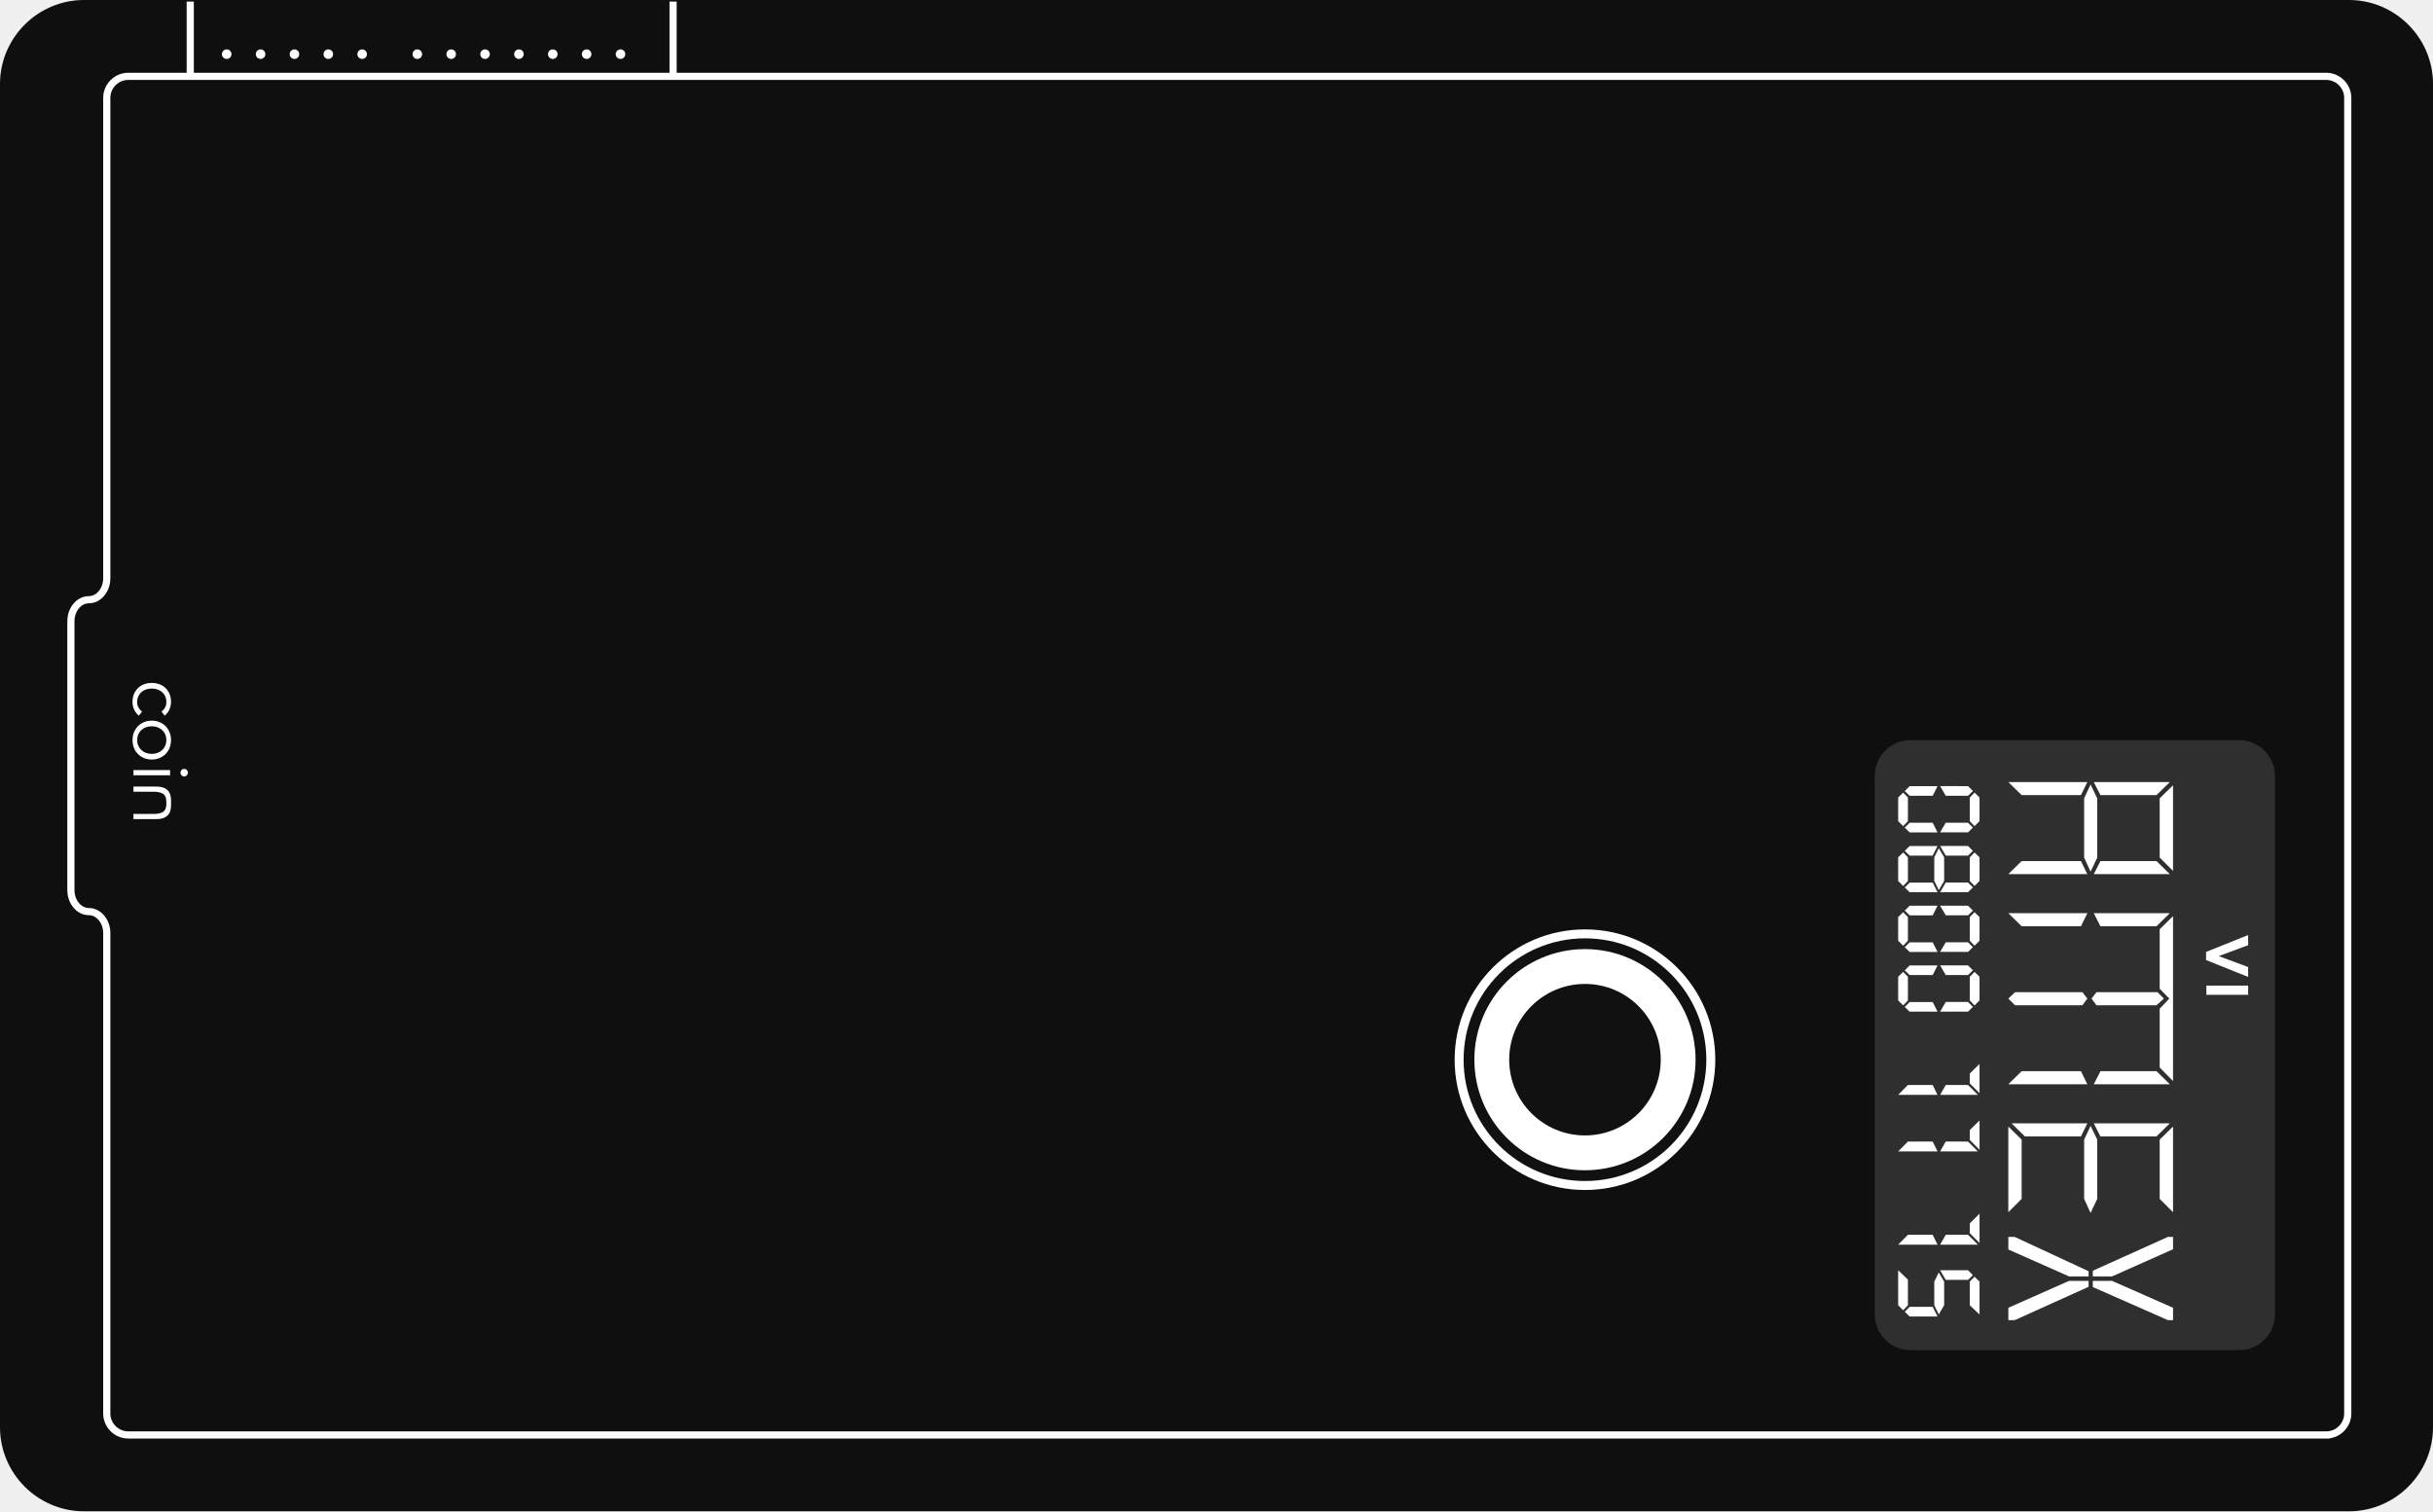
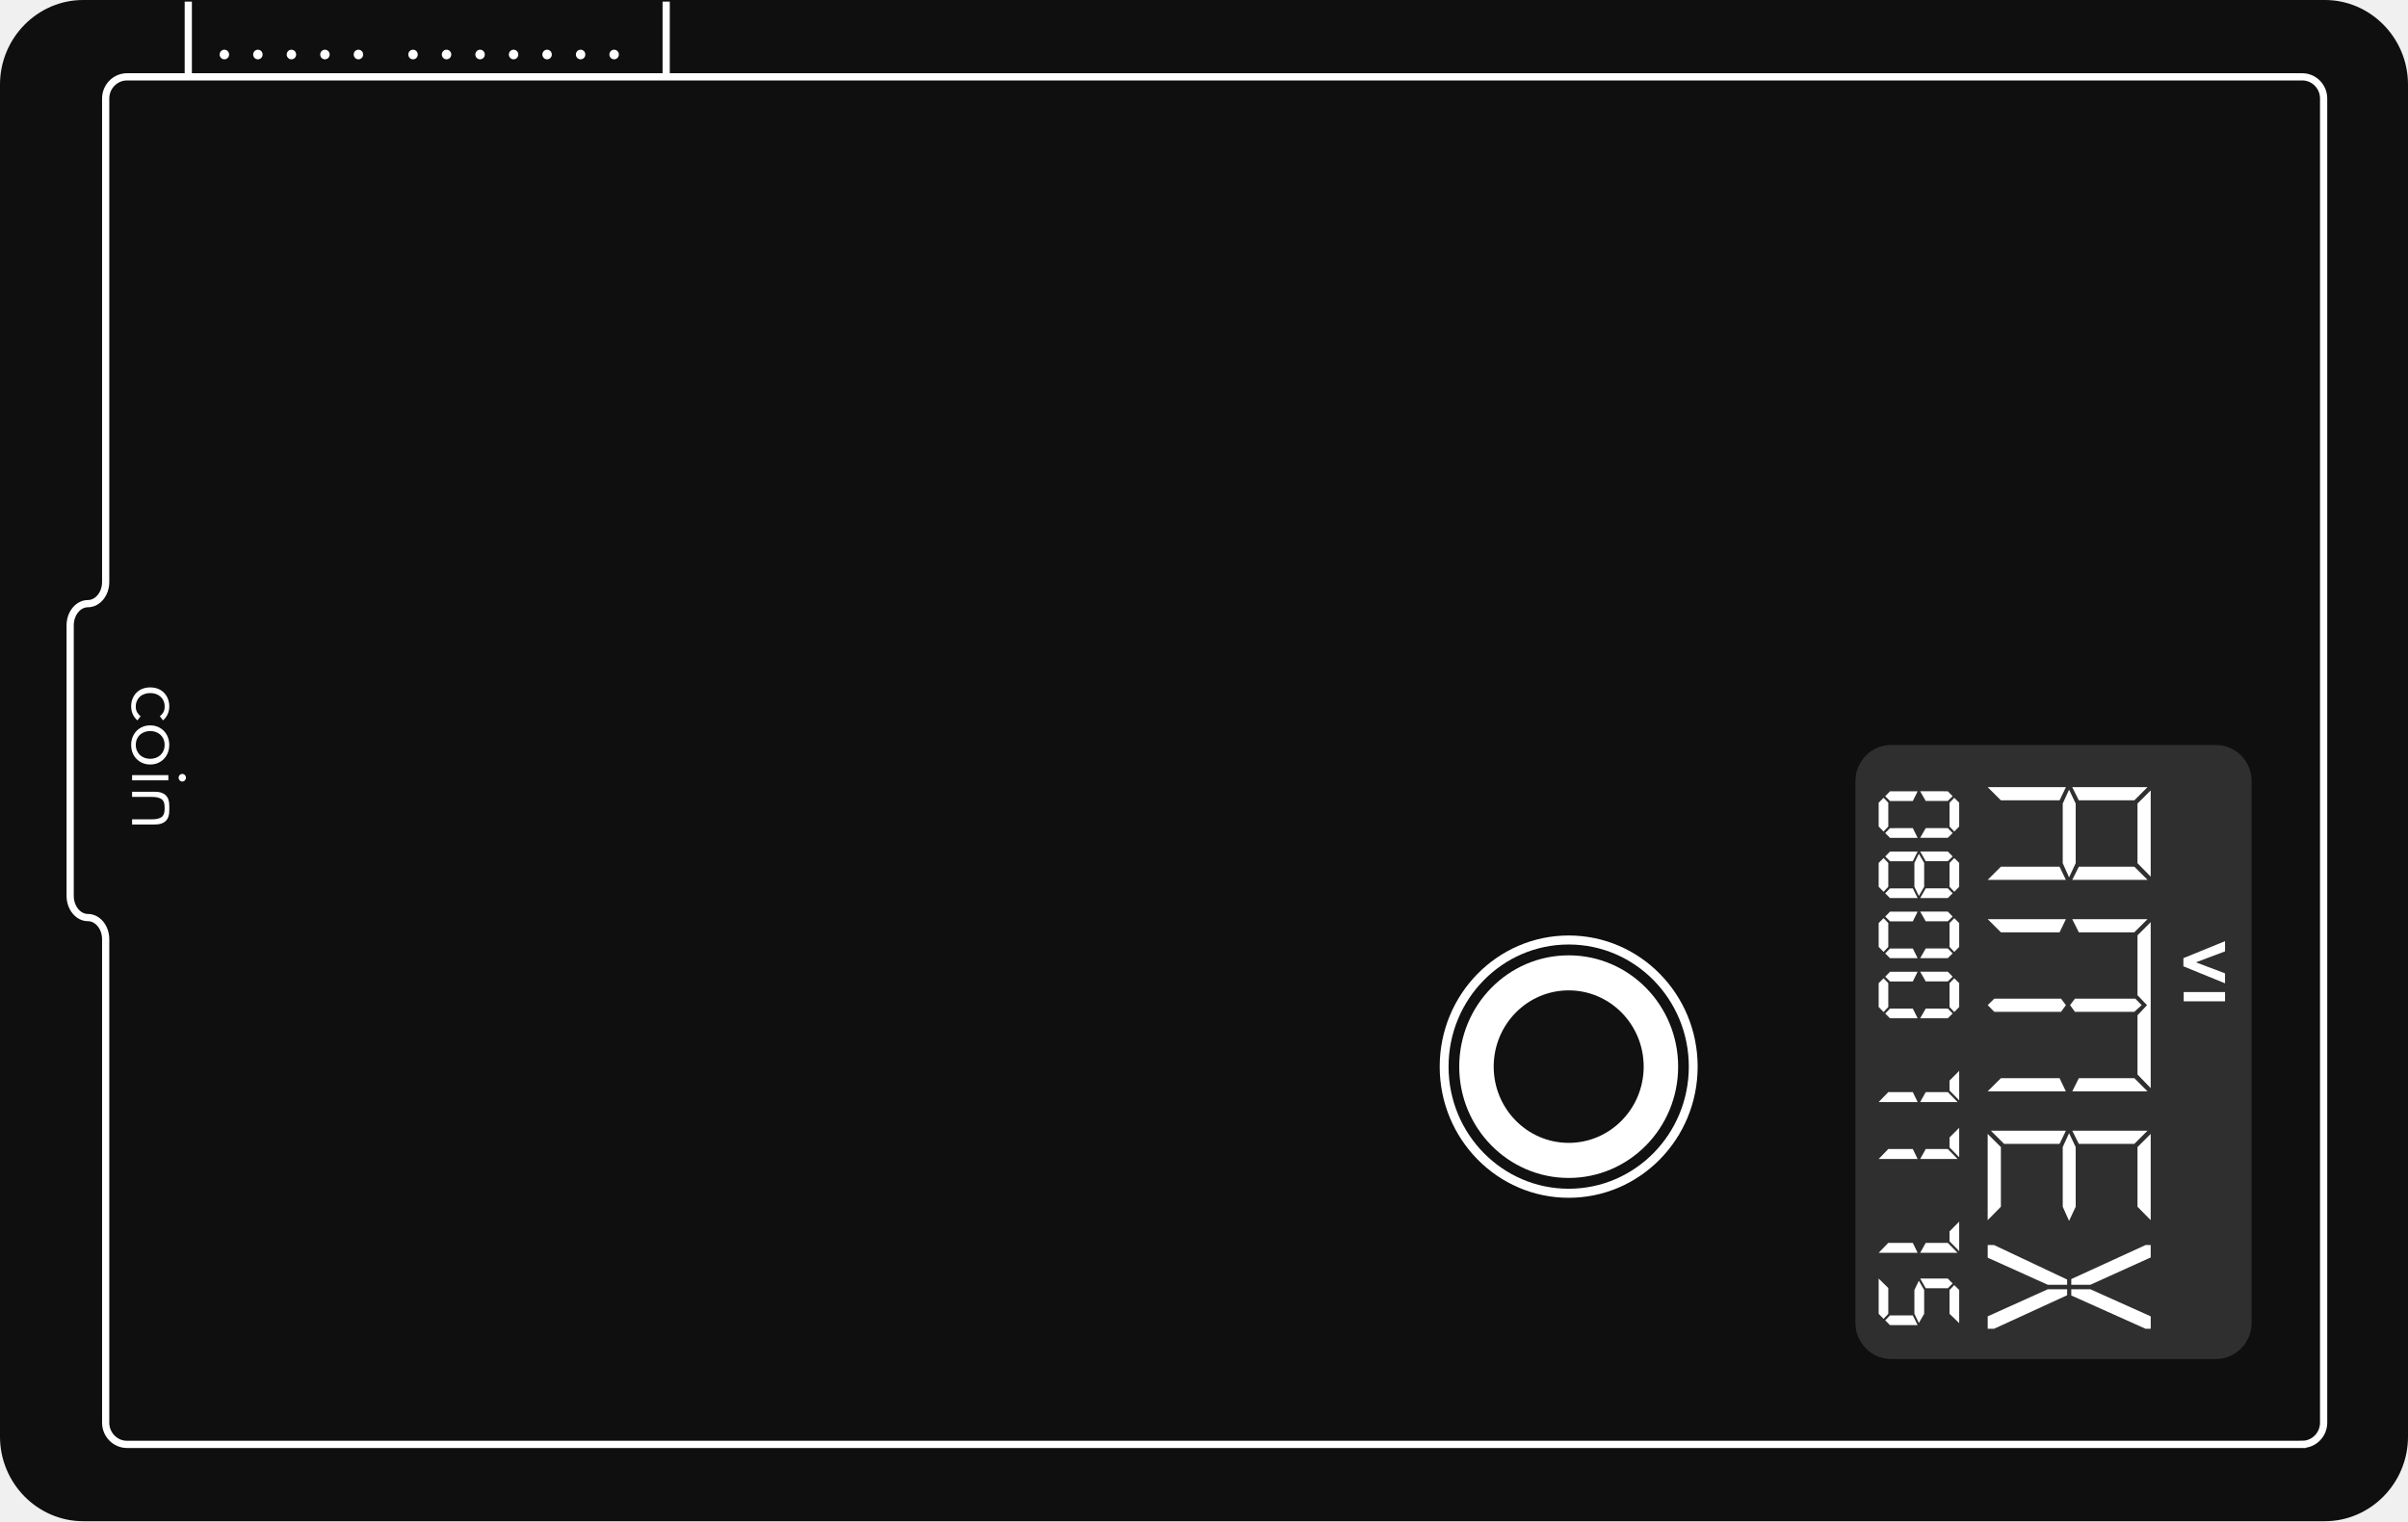
- <svg xmlns="http://www.w3.org/2000/svg" version="1.1" id="Layer_1" x="0px" y="0px" width="246.252px" height="153px" viewBox="-46.626 46.626 246.252 153" enable-background="new -46.626 46.626 246.252 153" xml:space="preserve">
-   <path fill="#0F0F0F" d="M-46.626,55.129c0-4.677,3.826-8.503,8.503-8.503h229.246c4.677,0,8.503,3.826,8.503,8.503v135.994  c0,4.676-3.826,8.503-8.503,8.503H-38.123c-4.677,0-8.503-3.827-8.503-8.504V55.129z" />
-   <path fill="none" stroke="#FFFFFF" stroke-width="0.726" stroke-miterlimit="10" d="M188.82,191.897  c1.197,0,2.177-0.979,2.177-2.178V56.533c0-1.198-0.979-2.178-2.177-2.178H-33.641c-1.198,0-2.178,0.98-2.178,2.178v48.629  c0,1.198-0.817,2.178-1.816,2.178s-1.815,0.98-1.815,2.177v27.218c0,1.197,0.816,2.178,1.815,2.178s1.816,0.979,1.816,2.177v48.632  c0,1.196,0.979,2.176,2.178,2.176H188.82L188.82,191.897z" />
-   <line fill="none" stroke="#FFFFFF" stroke-width="0.726" stroke-miterlimit="10" x1="21.5" y1="54.287" x2="21.5" y2="46.787" />
-   <line fill="none" stroke="#FFFFFF" stroke-width="0.726" stroke-miterlimit="10" x1="-27.371" y1="54.287" x2="-27.371" y2="46.787" />
-   <path fill="#FFFFFF" d="M16.177,52.593c-0.267,0-0.483-0.217-0.483-0.484s0.218-0.484,0.483-0.484c0.269,0,0.484,0.217,0.484,0.484  S16.443,52.593,16.177,52.593" />
-   <path fill="#FFFFFF" d="M12.75,52.593c-0.268,0-0.484-0.217-0.484-0.484s0.217-0.484,0.484-0.484s0.482,0.217,0.482,0.484  S13.018,52.593,12.75,52.593" />
-   <path fill="#FFFFFF" d="M9.322,52.593c-0.268,0-0.484-0.217-0.484-0.484s0.219-0.484,0.484-0.484s0.484,0.217,0.484,0.484  S9.589,52.593,9.322,52.593" />
-   <path fill="#FFFFFF" d="M5.895,52.593c-0.267,0-0.482-0.217-0.482-0.484s0.217-0.484,0.482-0.484c0.269,0,0.484,0.217,0.484,0.484  S6.162,52.593,5.895,52.593" />
-   <path fill="#FFFFFF" d="M2.468,52.593c-0.268,0-0.483-0.217-0.483-0.484s0.217-0.484,0.483-0.484s0.483,0.217,0.483,0.484  S2.734,52.593,2.468,52.593" />
-   <path fill="#FFFFFF" d="M-0.96,52.593c-0.267,0-0.483-0.217-0.483-0.484s0.217-0.484,0.483-0.484c0.269,0,0.483,0.217,0.483,0.484  S-0.691,52.593-0.96,52.593" />
-   <path fill="#FFFFFF" d="M-4.387,52.593c-0.269,0-0.484-0.217-0.484-0.484s0.217-0.484,0.484-0.484c0.267,0,0.482,0.217,0.482,0.484  C-3.902,52.376-4.12,52.593-4.387,52.593" />
-   <path fill="#FFFFFF" d="M-9.971,52.593c-0.268,0-0.483-0.217-0.483-0.484s0.217-0.484,0.483-0.484c0.268,0,0.483,0.217,0.483,0.484  C-9.486,52.376-9.703,52.593-9.971,52.593" />
-   <path fill="#FFFFFF" d="M-13.396,52.593c-0.269,0-0.484-0.217-0.484-0.484s0.217-0.484,0.484-0.484c0.267,0,0.482,0.217,0.482,0.484  S-13.131,52.593-13.396,52.593" />
-   <path fill="#FFFFFF" d="M-16.825,52.593c-0.267,0-0.483-0.217-0.483-0.484s0.218-0.484,0.483-0.484c0.267,0,0.484,0.217,0.484,0.484  S-16.559,52.593-16.825,52.593" />
-   <path fill="#FFFFFF" d="M-20.253,52.593c-0.267,0-0.483-0.217-0.483-0.484s0.217-0.484,0.483-0.484c0.269,0,0.483,0.217,0.483,0.484  S-19.984,52.593-20.253,52.593" />
-   <path fill="#FFFFFF" d="M-23.68,52.593c-0.269,0-0.484-0.217-0.484-0.484s0.217-0.484,0.484-0.484c0.267,0,0.482,0.217,0.482,0.484  C-23.196,52.376-23.413,52.593-23.68,52.593" />
-   <path fill="#302F2F" d="M146.748,183.313c-1.996,0-3.629-1.633-3.629-3.629v-54.498c0-1.997,1.633-3.629,3.629-3.629h33.254  c1.996,0,3.629,1.633,3.629,3.629v54.498c0,1.996-1.633,3.629-3.629,3.629H146.748L146.748,183.313z" />
+ <svg xmlns="http://www.w3.org/2000/svg" version="1.1" id="Layer_1" x="0px" y="0px" width="242.216px" height="153px" viewBox="-46.626 46.626 242.216 153" enable-background="new -46.626 46.626 242.216 153" xml:space="preserve">
+   <path fill="#0F0F0F" d="M-46.626,55.129c0-4.677,3.764-8.503,8.364-8.503h225.489c4.6,0,8.363,3.826,8.363,8.503v135.994  c0,4.676-3.764,8.503-8.363,8.503H-38.262c-4.6,0-8.364-3.827-8.364-8.504V55.129z" />
+   <path fill="none" stroke="#FFFFFF" stroke-width="0.726" stroke-miterlimit="10" d="M184.96,191.896  c1.178,0,2.143-0.979,2.143-2.178V56.533c0-1.198-0.963-2.178-2.143-2.178H-33.854c-1.178,0-2.142,0.98-2.142,2.178v48.629  c0,1.197-0.804,2.178-1.786,2.178s-1.786,0.98-1.786,2.178v27.217c0,1.197,0.803,2.179,1.786,2.179s1.786,0.979,1.786,2.177v48.633  c0,1.195,0.963,2.176,2.142,2.176H184.96V191.896z" />
+   <line fill="none" stroke="#FFFFFF" stroke-width="0.726" stroke-miterlimit="10" x1="20.383" y1="54.287" x2="20.383" y2="46.787" />
+   <line fill="none" stroke="#FFFFFF" stroke-width="0.726" stroke-miterlimit="10" x1="-27.687" y1="54.287" x2="-27.687" y2="46.787" />
+   <path fill="#FFFFFF" d="M15.147,52.593c-0.262,0-0.475-0.217-0.475-0.484s0.215-0.484,0.475-0.484c0.265,0,0.477,0.217,0.477,0.484  S15.409,52.593,15.147,52.593" />
+   <path fill="#FFFFFF" d="M11.777,52.593c-0.264,0-0.476-0.217-0.476-0.484s0.213-0.484,0.476-0.484s0.474,0.217,0.474,0.484  S12.041,52.593,11.777,52.593" />
+   <path fill="#FFFFFF" d="M8.405,52.593c-0.263,0-0.476-0.217-0.476-0.484s0.216-0.484,0.476-0.484c0.261,0,0.477,0.217,0.477,0.484  S8.667,52.593,8.405,52.593" />
+   <path fill="#FFFFFF" d="M5.034,52.593c-0.263,0-0.474-0.217-0.474-0.484s0.213-0.484,0.474-0.484c0.265,0,0.476,0.217,0.476,0.484  S5.297,52.593,5.034,52.593" />
+   <path fill="#FFFFFF" d="M1.663,52.593c-0.263,0-0.475-0.217-0.475-0.484s0.214-0.484,0.475-0.484c0.262,0,0.476,0.217,0.476,0.484  S1.925,52.593,1.663,52.593" />
+   <path fill="#FFFFFF" d="M-1.708,52.593c-0.263,0-0.475-0.217-0.475-0.484s0.213-0.484,0.475-0.484c0.265,0,0.475,0.217,0.475,0.484  S-1.444,52.593-1.708,52.593" />
+   <path fill="#FFFFFF" d="M-5.08,52.593c-0.264,0-0.476-0.217-0.476-0.484s0.214-0.484,0.476-0.484c0.263,0,0.475,0.217,0.475,0.484  C-4.602,52.376-4.817,52.593-5.08,52.593" />
+   <path fill="#FFFFFF" d="M-10.572,52.593c-0.263,0-0.475-0.217-0.475-0.484s0.214-0.484,0.475-0.484c0.264,0,0.475,0.217,0.475,0.484  C-10.095,52.376-10.308,52.593-10.572,52.593" />
+   <path fill="#FFFFFF" d="M-13.94,52.593c-0.265,0-0.476-0.217-0.476-0.484s0.213-0.484,0.476-0.484s0.474,0.217,0.474,0.484  S-13.68,52.593-13.94,52.593" />
+   <path fill="#FFFFFF" d="M-17.313,52.593c-0.262,0-0.475-0.217-0.475-0.484s0.215-0.484,0.475-0.484c0.263,0,0.476,0.217,0.476,0.484  S-17.052,52.593-17.313,52.593" />
+   <path fill="#FFFFFF" d="M-20.685,52.593c-0.263,0-0.475-0.217-0.475-0.484s0.213-0.484,0.475-0.484c0.265,0,0.475,0.217,0.475,0.484  S-20.42,52.593-20.685,52.593" />
+   <path fill="#FFFFFF" d="M-24.056,52.593c-0.265,0-0.476-0.217-0.476-0.484s0.214-0.484,0.476-0.484c0.263,0,0.474,0.217,0.474,0.484  C-23.58,52.376-23.793,52.593-24.056,52.593" />
+   <path fill="#302F2F" d="M143.578,183.312c-1.963,0-3.569-1.633-3.569-3.629v-54.498c0-1.996,1.606-3.629,3.569-3.629h32.709  c1.964,0,3.569,1.633,3.569,3.629v54.498c0,1.996-1.605,3.629-3.569,3.629H143.578L143.578,183.312z" />
  <g>
-     <path fill="#FFFFFF" d="M152.566,126.212l0.494,0.494l-0.494,0.48h-2.258l-0.568-0.976L152.566,126.212L152.566,126.212z    M149.48,126.212l-0.494,0.977h-2.332l-0.493-0.481l0.493-0.494L149.48,126.212L149.48,126.212z M153.729,127.36v2.396   l-0.506,0.507l-0.481-0.507v-2.396l0.481-0.493L153.729,127.36z M146.48,127.36v2.396l-0.48,0.507l-0.506-0.507v-2.396l0.506-0.493   L146.48,127.36z M152.566,129.917l0.494,0.493l-0.494,0.481h-2.826l0.568-0.976L152.566,129.917L152.566,129.917z M148.986,129.917   l0.494,0.977h-2.826l-0.493-0.482l0.493-0.493L148.986,129.917L148.986,129.917z" />
-     <path fill="#FFFFFF" d="M152.566,132.271l0.494,0.494l-0.494,0.48h-2.258l-0.568-0.975H152.566L152.566,132.271z M149.48,132.271   l-0.494,0.976h-2.332l-0.493-0.479l0.493-0.494h2.826V132.271z M150.148,133.419v2.395l-0.545,0.926l-0.455-0.926v-2.395   l0.455-0.926L150.148,133.419z M153.729,133.419v2.395l-0.506,0.506l-0.481-0.506v-2.395l0.481-0.494L153.729,133.419z    M146.48,133.419v2.395l-0.48,0.506l-0.506-0.506v-2.395l0.506-0.494L146.48,133.419z M152.566,135.974l0.494,0.494l-0.494,0.481   h-2.826l0.568-0.976H152.566L152.566,135.974z M148.986,135.974l0.494,0.977h-2.826l-0.493-0.481l0.493-0.493h2.332V135.974z" />
-     <path fill="#FFFFFF" d="M152.566,138.317l0.494,0.494l-0.494,0.48h-2.258l-0.568-0.975H152.566L152.566,138.317z M149.48,138.317   l-0.494,0.976h-2.332l-0.493-0.481l0.493-0.492h2.826V138.317z M153.729,139.465v2.396l-0.506,0.507l-0.481-0.507v-2.396   l0.481-0.493L153.729,139.465z M146.48,139.465v2.396l-0.48,0.507l-0.506-0.507v-2.396l0.506-0.493L146.48,139.465z    M152.566,142.021l0.494,0.494l-0.494,0.48h-2.826l0.568-0.975H152.566L152.566,142.021z M148.986,142.021l0.494,0.976h-2.826   l-0.493-0.479l0.493-0.494h2.332V142.021z" />
-     <path fill="#FFFFFF" d="M152.566,144.362l0.494,0.494l-0.494,0.481h-2.258l-0.568-0.976H152.566L152.566,144.362z M149.48,144.362   l-0.494,0.977h-2.332l-0.493-0.48l0.493-0.494h2.826V144.362z M153.729,145.511v2.395l-0.506,0.508l-0.481-0.508v-2.395   l0.481-0.494L153.729,145.511z M146.48,145.511v2.395l-0.48,0.508l-0.506-0.508v-2.395l0.506-0.494L146.48,145.511z    M152.566,148.067l0.494,0.492l-0.494,0.482h-2.826l0.568-0.977h2.258V148.067z M148.986,148.067l0.494,0.976h-2.826l-0.493-0.481   l0.493-0.494H148.986L148.986,148.067z" />
+     <path fill="#FFFFFF" d="M149.301,126.212l0.486,0.494l-0.486,0.479h-2.221l-0.559-0.976L149.301,126.212L149.301,126.212z    M146.266,126.212l-0.486,0.978h-2.294l-0.484-0.481l0.484-0.494L146.266,126.212L146.266,126.212z M150.445,127.359v2.396   l-0.497,0.508l-0.474-0.508v-2.396l0.474-0.492L150.445,127.359z M143.314,127.359v2.396l-0.472,0.508l-0.497-0.508v-2.396   l0.497-0.492L143.314,127.359z M149.301,129.917l0.486,0.493l-0.486,0.48h-2.779l0.559-0.976L149.301,129.917L149.301,129.917z    M145.779,129.917l0.486,0.978h-2.78l-0.484-0.482l0.484-0.493L145.779,129.917L145.779,129.917z" />
+     <path fill="#FFFFFF" d="M149.301,132.271l0.486,0.494l-0.486,0.479h-2.221l-0.559-0.976h2.779V132.271z M146.266,132.271   l-0.486,0.976h-2.294l-0.484-0.479l0.484-0.494h2.78V132.271z M146.922,133.419v2.396l-0.535,0.926l-0.448-0.926v-2.396   l0.448-0.926L146.922,133.419z M150.445,133.419v2.396l-0.497,0.506l-0.474-0.506v-2.396l0.474-0.494L150.445,133.419z    M143.314,133.419v2.396l-0.472,0.506l-0.497-0.506v-2.396l0.497-0.494L143.314,133.419z M149.301,135.975l0.486,0.493   l-0.486,0.481h-2.779l0.559-0.977h2.221V135.975z M145.779,135.975l0.486,0.977h-2.78l-0.484-0.481l0.484-0.493h2.294V135.975z" />
+     <path fill="#FFFFFF" d="M149.301,138.316l0.486,0.494l-0.486,0.48h-2.221l-0.559-0.975H149.301L149.301,138.316z M146.266,138.316   l-0.486,0.977h-2.294l-0.484-0.48l0.484-0.492h2.78V138.316z M150.445,139.465v2.396l-0.497,0.507l-0.474-0.507v-2.396l0.474-0.492   L150.445,139.465z M143.314,139.465v2.396l-0.472,0.507l-0.497-0.507v-2.396l0.497-0.492L143.314,139.465z M149.301,142.021   l0.486,0.494l-0.486,0.479h-2.779l0.559-0.976h2.221V142.021z M145.779,142.021l0.486,0.976h-2.78l-0.484-0.479l0.484-0.494h2.294   V142.021z" />
+     <path fill="#FFFFFF" d="M149.301,144.361l0.486,0.494l-0.486,0.481h-2.221l-0.559-0.976H149.301L149.301,144.361z M146.266,144.361   l-0.486,0.978h-2.294l-0.484-0.479l0.484-0.494h2.78V144.361z M150.445,145.511v2.396l-0.497,0.508l-0.474-0.508v-2.396   l0.474-0.493L150.445,145.511z M143.314,145.511v2.396l-0.472,0.508l-0.497-0.508v-2.396l0.497-0.493L143.314,145.511z    M149.301,148.066l0.486,0.492l-0.486,0.482h-2.779l0.559-0.977h2.221V148.066L149.301,148.066z M145.779,148.066l0.486,0.977   h-2.78l-0.484-0.48l0.484-0.494h2.294V148.066z" />
  </g>
  <g>
-     <path fill="#FFFFFF" d="M153.729,157.296l-0.987-0.988v-1l0.987-0.975V157.296z M152.566,156.468l1,1h-3.826l0.568-1H152.566z    M148.986,156.468l0.494,1h-3.986l0.986-1H148.986z" />
-     <path fill="#FFFFFF" d="M153.729,163.021l-0.987-0.987v-1l0.987-0.976V163.021z M152.566,162.194l1,1h-3.826l0.568-1H152.566z    M148.986,162.194l0.494,1h-3.986l0.986-1H148.986z" />
-     <path fill="#FFFFFF" d="M153.729,172.46l-0.987-0.988v-1l0.987-0.975V172.46z M152.566,171.632l1,1h-3.826l0.568-1H152.566z    M148.986,171.632l0.494,1h-3.986l0.986-1H148.986z" />
-     <path fill="#FFFFFF" d="M152.566,175.222l0.494,0.494l-0.494,0.48h-2.258l-0.568-0.975H152.566L152.566,175.222z M146.48,176.173   v2.592l-0.48,0.508l-0.506-0.508v-3.543L146.48,176.173z M150.148,176.371v2.396l-0.545,0.926l-0.455-0.926v-2.396l0.455-0.927   L150.148,176.371z M153.729,176.371v3.333l-0.987-0.938v-2.396l0.481-0.494L153.729,176.371z M148.986,178.926l0.494,0.976h-2.826   l-0.493-0.481l0.493-0.493L148.986,178.926L148.986,178.926z" />
+     <path fill="#FFFFFF" d="M150.445,157.296l-0.971-0.987v-1l0.971-0.976V157.296z M149.301,156.468l0.983,1h-3.763l0.559-1H149.301z    M145.779,156.468l0.486,1h-3.92l0.969-1H145.779z" />
+     <path fill="#FFFFFF" d="M150.445,163.021l-0.971-0.987v-1l0.971-0.976V163.021z M149.301,162.193l0.983,1h-3.763l0.559-1H149.301z    M145.779,162.193l0.486,1h-3.92l0.969-1H145.779z" />
+     <path fill="#FFFFFF" d="M150.445,172.46l-0.971-0.987v-1l0.971-0.976V172.46z M149.301,171.632l0.983,1h-3.763l0.559-1H149.301z    M145.779,171.632l0.486,1h-3.92l0.969-1H145.779z" />
+     <path fill="#FFFFFF" d="M149.301,175.223l0.486,0.493l-0.486,0.479h-2.221l-0.559-0.975h2.779V175.223z M143.314,176.173v2.593   l-0.472,0.508l-0.497-0.508v-3.543L143.314,176.173z M146.922,176.371v2.396l-0.535,0.926l-0.448-0.926v-2.396l0.448-0.928   L146.922,176.371z M150.445,176.371v3.333l-0.971-0.938v-2.396l0.474-0.494L150.445,176.371z M145.779,178.926l0.486,0.977h-2.78   l-0.484-0.481l0.484-0.493L145.779,178.926L145.779,178.926z" />
  </g>
  <g>
-     <path fill="#FFFFFF" d="M180.916,141.287v1.026l-2.979,1.105l2.979,1.107v1.002l-4.26-1.709v-0.821L180.916,141.287z" />
-     <path fill="#FFFFFF" d="M180.916,146.405v0.932h-4.229v-0.932H180.916z" />
+     <path fill="#FFFFFF" d="M177.187,141.287v1.025l-2.931,1.105l2.931,1.107v1.002l-4.189-1.709v-0.821L177.187,141.287z" />
+     <path fill="#FFFFFF" d="M177.187,146.405v0.932h-4.16v-0.932H177.187z" />
  </g>
  <g>
-     <path fill="#FFFFFF" d="M172.988,125.798l-1.35,1.324h-5.674l-0.675-1.324H172.988z M164.643,125.798l-0.649,1.324h-5.999   l-1.35-1.324H164.643z M165.643,127.448v5.998l-0.676,1.425l-0.65-1.425v-5.998l0.65-1.399L165.643,127.448z M173.314,134.796   l-1.351-1.35v-6l1.351-1.323V134.796z M171.641,133.796l1.35,1.324h-7.698l0.674-1.324H171.641z M163.992,133.796l0.648,1.324   h-7.998l1.351-1.324H163.992z" />
-     <path fill="#FFFFFF" d="M172.988,139.074l-1.35,1.323h-5.674l-0.675-1.323H172.988z M164.643,139.074l-0.649,1.323h-5.999   l-1.35-1.323H164.643z M173.314,156.069l-1.351-1.375v-5.948l0.976-1.024l-0.976-1v-6.022l1.351-1.325V156.069z M171.74,147.071   l0.648,0.65l-0.75,0.674h-6.072l-0.5-0.674l0.5-0.65H171.74z M164.143,147.071l0.5,0.65l-0.5,0.674h-6.824l-0.674-0.674l0.674-0.65   H164.143z M171.641,155.069l1.35,1.324h-7.698l0.675-1.324H171.641z M163.992,155.069l0.648,1.324h-7.998l1.351-1.324H163.992z" />
-     <path fill="#FFFFFF" d="M172.988,160.349l-1.35,1.324h-5.674l-0.675-1.324H172.988z M164.643,160.349l-0.649,1.324h-5.675   l-1.35-1.324H164.643z M165.643,161.998v5.999l-0.676,1.425l-0.65-1.425v-5.999l0.65-1.399L165.643,161.998z M173.314,169.347   l-1.351-1.351v-5.999l1.351-1.324V169.347z M157.993,161.998v5.999l-1.351,1.35v-8.673L157.993,161.998z" />
-     <path fill="#FFFFFF" d="M173.314,171.849v1.248l-6.174,2.75h-1.949v-0.574l7.599-3.424H173.314z M157.293,171.849l7.475,3.473   v0.525h-1.976l-6.147-2.725v-1.273H157.293z M167.141,176.296l6.174,2.725v1.25h-0.523l-7.6-3.35v-0.625H167.141z M164.768,176.296   v0.602l-7.475,3.373h-0.648v-1.25l6.147-2.725H164.768L164.768,176.296z" />
+     <path fill="#FFFFFF" d="M169.388,125.798l-1.327,1.324h-5.581l-0.664-1.324H169.388z M161.181,125.798l-0.639,1.324h-5.9   l-1.328-1.324H161.181z M162.164,127.448v5.997l-0.665,1.426l-0.639-1.426v-5.997l0.639-1.399L162.164,127.448z M169.709,134.796   l-1.329-1.351v-6l1.329-1.322V134.796z M168.064,133.796l1.327,1.324h-7.572l0.663-1.324H168.064z M160.54,133.796l0.637,1.324   h-7.867l1.33-1.324H160.54z" />
+     <path fill="#FFFFFF" d="M169.388,139.074l-1.327,1.322h-5.581l-0.664-1.322H169.388z M161.181,139.074l-0.639,1.322h-5.9   l-1.328-1.322H161.181z M169.709,156.068l-1.329-1.375v-5.947l0.96-1.023l-0.96-1V140.7l1.329-1.325V156.068z M168.161,147.07   l0.637,0.65l-0.737,0.674h-5.973l-0.492-0.674l0.492-0.65H168.161z M160.689,147.07l0.491,0.65l-0.491,0.674h-6.713l-0.663-0.674   l0.663-0.65H160.689z M168.064,155.068l1.327,1.324h-7.572l0.664-1.324H168.064z M160.54,155.068l0.637,1.324h-7.867l1.33-1.324   H160.54z" />
+     <path fill="#FFFFFF" d="M169.388,160.35l-1.327,1.323h-5.581l-0.664-1.323H169.388z M161.181,160.35l-0.639,1.323h-5.582   l-1.328-1.323H161.181z M162.164,161.998v5.999l-0.665,1.425l-0.639-1.425v-5.999l0.639-1.398L162.164,161.998z M169.709,169.348   l-1.329-1.352v-5.999l1.329-1.324V169.348z M154.64,161.998v5.999l-1.33,1.351v-8.674L154.64,161.998z" />
+     <path fill="#FFFFFF" d="M169.709,171.85v1.248l-6.073,2.75h-1.917v-0.574l7.475-3.424H169.709z M153.95,171.85l7.354,3.473v0.525   h-1.944l-6.046-2.726v-1.272H153.95z M163.638,176.296l6.073,2.726v1.25h-0.516l-7.475-3.351v-0.625H163.638z M161.304,176.296   v0.603l-7.354,3.373h-0.637v-1.25l6.046-2.726H161.304L161.304,176.296z" />
  </g>
-   <path fill="#FFFFFF" d="M113.794,167.097c-7.285,0-13.19-5.906-13.19-13.191c0-7.286,5.905-13.191,13.19-13.191  s13.19,5.905,13.19,13.191C126.984,161.19,121.079,167.097,113.794,167.097" />
-   <path fill="#111111" d="M113.794,166.188c-6.784,0-12.284-5.5-12.284-12.283c0-6.784,5.5-12.284,12.284-12.284  s12.284,5.5,12.284,12.284C126.078,160.688,120.578,166.188,113.794,166.188" />
-   <path fill="#FFFFFF" d="M113.794,165.101c-6.183,0-11.194-5.013-11.194-11.195c0-6.184,5.012-11.195,11.194-11.195  s11.194,5.014,11.194,11.195C124.988,160.088,119.977,165.101,113.794,165.101" />
-   <path fill="#111111" d="M113.794,161.574c-4.235,0-7.669-3.435-7.669-7.669c0-4.235,3.434-7.668,7.669-7.668  s7.669,3.433,7.669,7.668C121.463,158.14,118.029,161.574,113.794,161.574" />
-   <path fill="#FFFFFF" d="M-30.282,118.654c0.138-0.09,0.255-0.215,0.351-0.376c0.095-0.161,0.142-0.345,0.142-0.551  c0.006-0.217-0.028-0.411-0.103-0.582c-0.074-0.172-0.179-0.318-0.311-0.44c-0.132-0.121-0.289-0.214-0.471-0.277  c-0.182-0.063-0.379-0.095-0.59-0.095s-0.408,0.032-0.59,0.095c-0.185,0.063-0.342,0.156-0.474,0.277  c-0.132,0.122-0.233,0.268-0.309,0.44c-0.074,0.171-0.108,0.365-0.104,0.582c0,0.206,0.049,0.39,0.145,0.551  c0.095,0.161,0.211,0.286,0.348,0.376l-0.324,0.428c-0.217-0.185-0.376-0.394-0.479-0.626c-0.104-0.233-0.158-0.475-0.163-0.729  c-0.005-0.301,0.041-0.573,0.139-0.816c0.099-0.243,0.233-0.45,0.408-0.622c0.174-0.171,0.381-0.302,0.622-0.392  c0.24-0.09,0.5-0.134,0.779-0.134c0.281,0,0.541,0.044,0.781,0.134c0.238,0.09,0.446,0.221,0.62,0.392  c0.175,0.172,0.312,0.379,0.408,0.622c0.099,0.243,0.146,0.515,0.14,0.816c-0.007,0.254-0.061,0.496-0.162,0.729  c-0.104,0.232-0.265,0.441-0.479,0.626L-30.282,118.654z" />
-   <path fill="#FFFFFF" d="M-31.266,123.518c-0.278,0-0.537-0.048-0.774-0.146s-0.444-0.234-0.618-0.408  c-0.174-0.174-0.31-0.382-0.408-0.622c-0.098-0.24-0.146-0.506-0.146-0.796c0-0.285,0.049-0.548,0.146-0.788  c0.1-0.241,0.234-0.448,0.408-0.622c0.174-0.174,0.381-0.31,0.618-0.408s0.496-0.147,0.774-0.147c0.281,0,0.539,0.049,0.776,0.147  c0.238,0.098,0.444,0.234,0.618,0.408c0.175,0.174,0.311,0.381,0.408,0.622c0.098,0.24,0.146,0.503,0.146,0.788  c0,0.29-0.05,0.556-0.146,0.796c-0.098,0.24-0.233,0.448-0.408,0.622c-0.174,0.174-0.38,0.31-0.618,0.408  C-30.727,123.47-30.984,123.518-31.266,123.518 M-31.266,122.948c0.207,0,0.399-0.033,0.578-0.099  c0.182-0.066,0.336-0.16,0.47-0.281c0.132-0.122,0.235-0.268,0.312-0.44c0.076-0.171,0.115-0.366,0.115-0.582  c0-0.217-0.039-0.411-0.115-0.582c-0.076-0.172-0.181-0.317-0.312-0.436c-0.134-0.119-0.288-0.211-0.47-0.277  c-0.179-0.066-0.371-0.099-0.578-0.099c-0.205,0-0.397,0.033-0.576,0.099c-0.182,0.066-0.336,0.158-0.469,0.277  c-0.133,0.119-0.235,0.264-0.312,0.436c-0.077,0.171-0.115,0.365-0.115,0.582c0,0.216,0.038,0.411,0.115,0.582  c0.076,0.172,0.18,0.318,0.312,0.44c0.133,0.121,0.287,0.215,0.469,0.281C-31.663,122.915-31.471,122.948-31.266,122.948" />
-   <path fill="#FFFFFF" d="M-27.984,125.229c-0.111,0-0.201-0.041-0.272-0.119c-0.071-0.08-0.106-0.166-0.106-0.262  s0.035-0.184,0.106-0.262c0.071-0.079,0.161-0.118,0.272-0.118c0.11,0,0.202,0.039,0.272,0.118c0.071,0.078,0.106,0.166,0.106,0.262  s-0.035,0.182-0.106,0.262C-27.782,125.188-27.874,125.229-27.984,125.229 M-33.117,125.11v-0.522h3.707v0.522H-33.117z" />
-   <path fill="#FFFFFF" d="M-29.791,128.017v-0.231c0-0.386-0.109-0.649-0.328-0.793c-0.22-0.144-0.533-0.214-0.945-0.214h-2.053  v-0.522h2.354c0.464,0,0.822,0.113,1.072,0.341c0.252,0.229,0.377,0.578,0.377,1.055v0.502c0,0.476-0.125,0.826-0.377,1.053  c-0.25,0.229-0.608,0.342-1.072,0.342h-2.354v-0.523h2.053c0.412,0,0.727-0.069,0.945-0.213S-29.791,128.403-29.791,128.017" />
+   <path fill="#FFFFFF" d="M111.165,167.098c-7.166,0-12.974-5.906-12.974-13.191c0-7.286,5.808-13.191,12.974-13.191  c7.166,0,12.973,5.905,12.973,13.191C124.138,161.189,118.331,167.098,111.165,167.098" />
+   <path fill="#111111" d="M111.165,166.188c-6.673,0-12.083-5.5-12.083-12.282c0-6.784,5.41-12.284,12.083-12.284  s12.083,5.5,12.083,12.284C123.248,160.688,117.837,166.188,111.165,166.188" />
+   <path fill="#FFFFFF" d="M111.165,165.102c-6.082,0-11.01-5.014-11.01-11.195c0-6.184,4.93-11.195,11.01-11.195  c6.081,0,11.01,5.014,11.01,11.195S117.247,165.102,111.165,165.102" />
+   <path fill="#111111" d="M111.165,161.574c-4.166,0-7.543-3.436-7.543-7.669c0-4.235,3.377-7.669,7.543-7.669  s7.543,3.434,7.543,7.669S115.33,161.574,111.165,161.574" />
+   <path fill="#FFFFFF" d="M-30.55,118.654c0.136-0.09,0.251-0.215,0.346-0.377c0.093-0.16,0.14-0.344,0.14-0.551  c0.006-0.217-0.027-0.41-0.102-0.582c-0.072-0.172-0.176-0.317-0.306-0.439c-0.13-0.121-0.285-0.214-0.463-0.277  c-0.179-0.062-0.374-0.095-0.581-0.095s-0.401,0.032-0.58,0.095c-0.182,0.063-0.336,0.156-0.466,0.277  c-0.13,0.122-0.229,0.268-0.304,0.439c-0.072,0.172-0.106,0.365-0.102,0.582c0,0.207,0.048,0.391,0.143,0.551  c0.094,0.162,0.208,0.287,0.342,0.377l-0.318,0.428c-0.213-0.186-0.37-0.395-0.471-0.626c-0.102-0.233-0.155-0.476-0.16-0.729  c-0.005-0.301,0.04-0.572,0.136-0.815c0.098-0.243,0.229-0.45,0.401-0.622c0.171-0.171,0.375-0.303,0.612-0.393  c0.236-0.09,0.492-0.133,0.766-0.133c0.277,0,0.532,0.043,0.769,0.133c0.234,0.09,0.438,0.222,0.609,0.393  c0.172,0.172,0.307,0.379,0.402,0.622c0.097,0.243,0.144,0.515,0.138,0.815c-0.007,0.254-0.06,0.496-0.16,0.729  c-0.102,0.231-0.261,0.44-0.471,0.626L-30.55,118.654z" />
+   <path fill="#FFFFFF" d="M-31.518,123.518c-0.273,0-0.528-0.048-0.761-0.146c-0.233-0.099-0.437-0.233-0.608-0.408  c-0.171-0.174-0.304-0.382-0.401-0.622s-0.144-0.506-0.144-0.796c0-0.285,0.048-0.548,0.144-0.788  c0.098-0.24,0.23-0.447,0.401-0.622c0.171-0.174,0.375-0.31,0.608-0.407c0.233-0.099,0.488-0.147,0.761-0.147  c0.277,0,0.53,0.049,0.763,0.147c0.234,0.098,0.437,0.233,0.608,0.407c0.172,0.175,0.306,0.382,0.401,0.622  c0.096,0.24,0.144,0.503,0.144,0.788c0,0.29-0.049,0.556-0.144,0.796c-0.097,0.24-0.229,0.448-0.401,0.622  c-0.171,0.175-0.374,0.31-0.608,0.408C-30.988,123.47-31.24,123.518-31.518,123.518 M-31.518,122.948  c0.204,0,0.393-0.033,0.569-0.099c0.179-0.066,0.331-0.16,0.462-0.281c0.13-0.123,0.231-0.269,0.307-0.44  c0.074-0.171,0.113-0.366,0.113-0.582c0-0.217-0.039-0.411-0.113-0.582c-0.075-0.172-0.178-0.317-0.307-0.437  c-0.132-0.118-0.283-0.211-0.462-0.276c-0.176-0.065-0.365-0.099-0.569-0.099c-0.202,0-0.39,0.033-0.566,0.099  c-0.179,0.065-0.331,0.158-0.462,0.276c-0.13,0.119-0.231,0.265-0.307,0.437c-0.076,0.171-0.113,0.365-0.113,0.582  c0,0.216,0.037,0.411,0.113,0.582c0.075,0.172,0.177,0.317,0.307,0.44c0.131,0.121,0.283,0.215,0.462,0.281  C-31.908,122.915-31.72,122.948-31.518,122.948" />
+   <path fill="#FFFFFF" d="M-28.29,125.229c-0.109,0-0.198-0.041-0.268-0.119c-0.07-0.08-0.104-0.166-0.104-0.262  s0.034-0.184,0.104-0.262c0.07-0.079,0.158-0.118,0.268-0.118c0.108,0,0.198,0.039,0.268,0.118c0.07,0.078,0.104,0.166,0.104,0.262  s-0.035,0.182-0.104,0.262C-28.091,125.188-28.181,125.229-28.29,125.229 M-33.338,125.109v-0.521h3.646v0.521H-33.338z" />
+   <path fill="#FFFFFF" d="M-30.067,128.018v-0.231c0-0.386-0.107-0.649-0.323-0.793c-0.216-0.144-0.524-0.214-0.929-0.214h-2.02  v-0.522h2.315c0.457,0,0.809,0.113,1.055,0.341c0.248,0.229,0.371,0.578,0.371,1.055v0.503c0,0.476-0.123,0.825-0.371,1.053  c-0.246,0.229-0.598,0.342-1.055,0.342h-2.315v-0.522h2.02c0.405,0,0.715-0.069,0.929-0.213  C-30.175,128.67-30.067,128.402-30.067,128.018" />
</svg>
